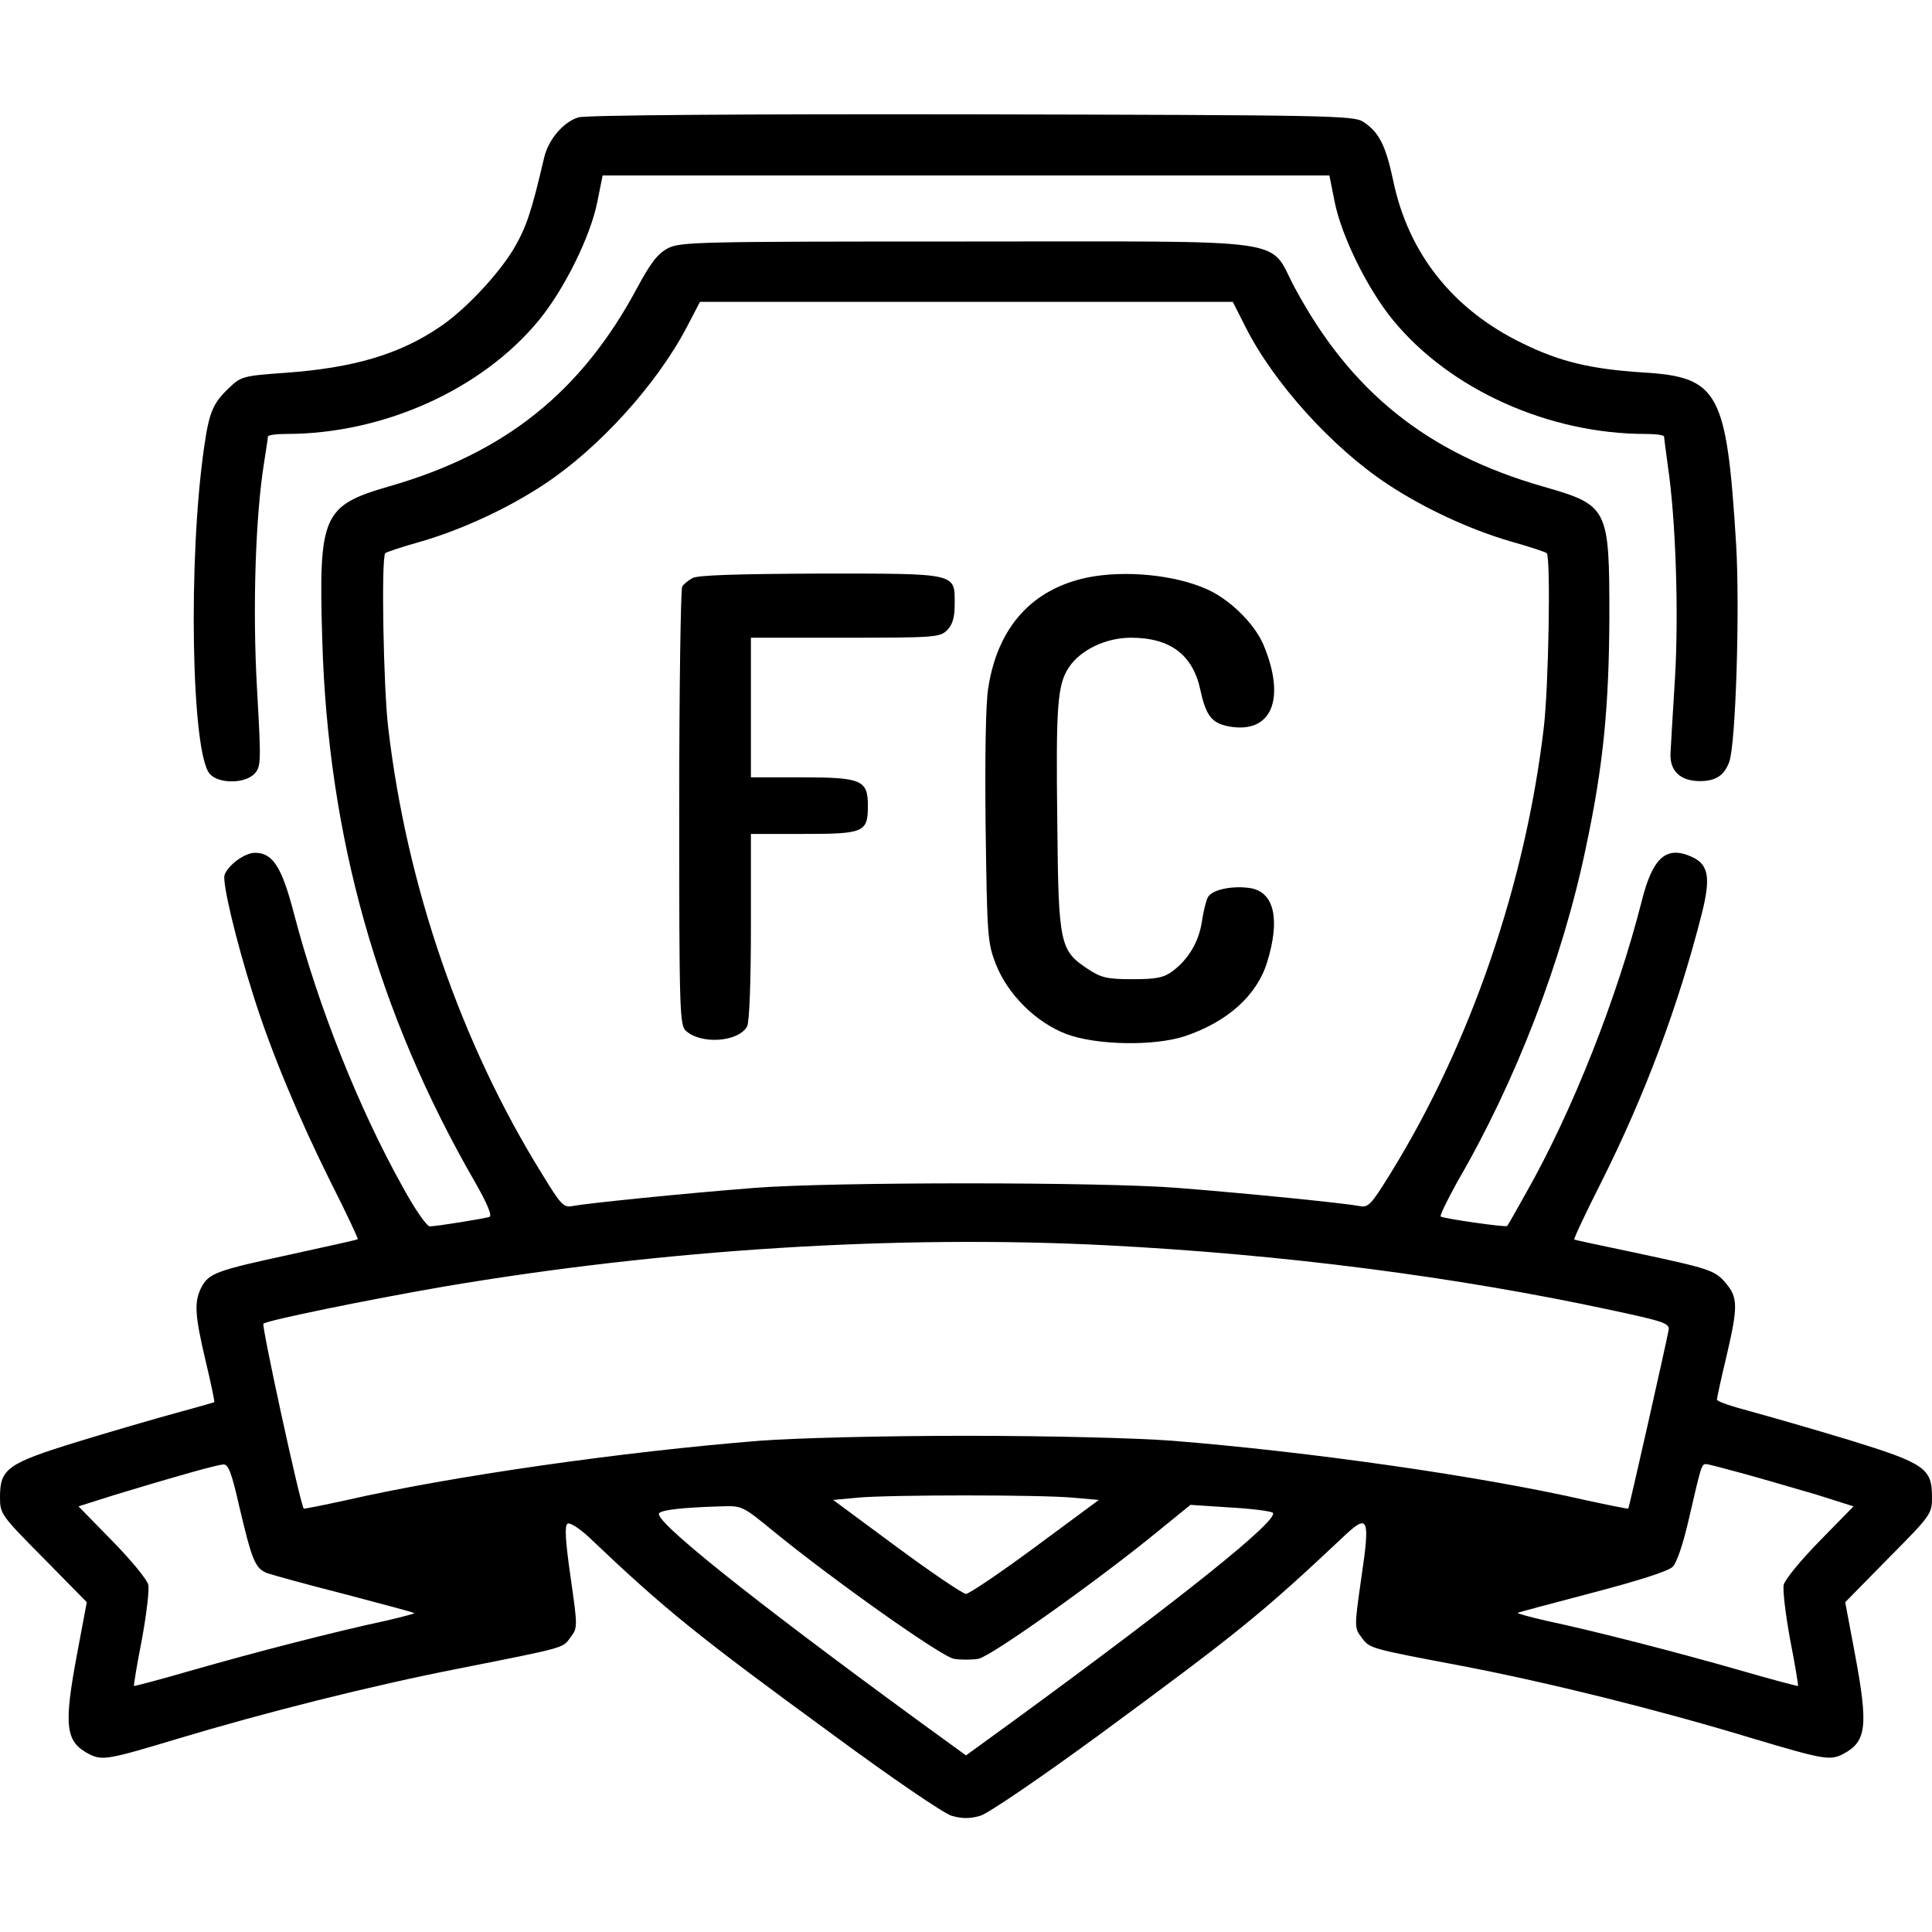
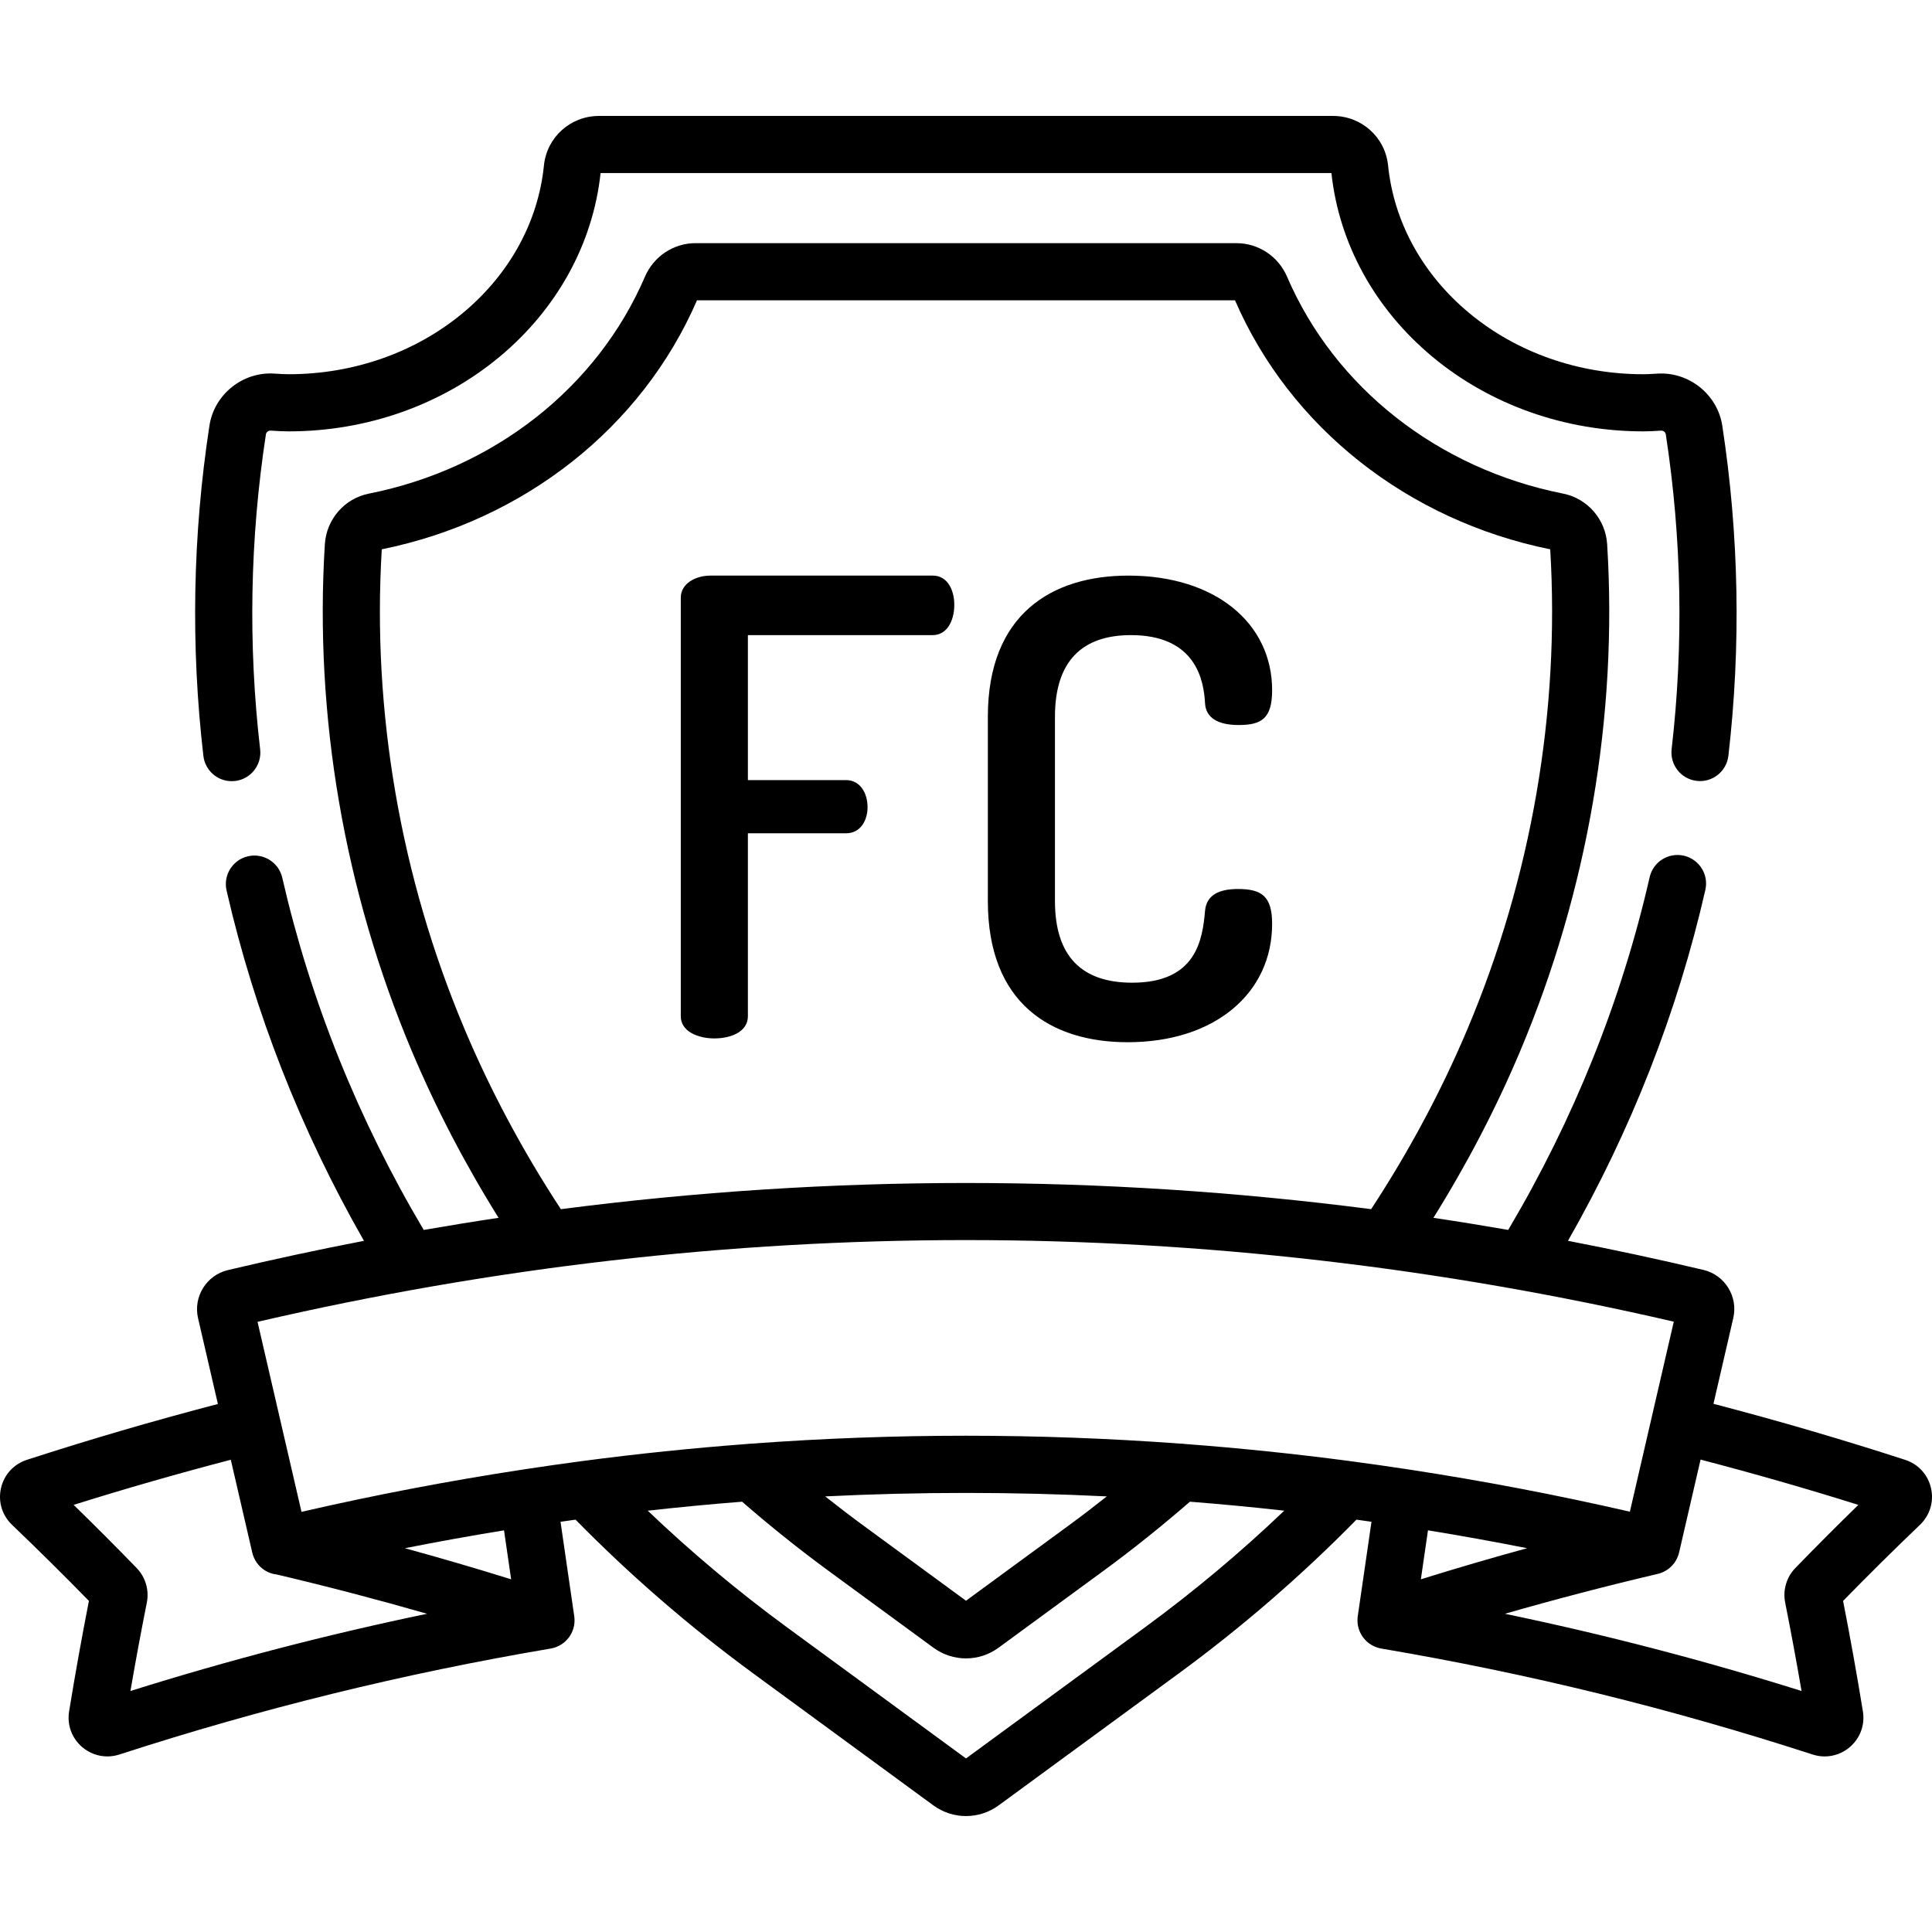
- <svg xmlns="http://www.w3.org/2000/svg" version="1.0" width="512pt" height="512pt" viewBox="0 0 512 512" preserveAspectRatio="xMidYMid meet">
-   <g transform="translate(0,512) scale(0.1,-0.1)" fill="#000000" stroke="none">
-     <path d="M1533 4809 c-40 -12 -80 -59 -91 -107 -34 -145 -47 -184 -81 -242 -41 -68 -129 -162 -195 -206 -107 -73 -229 -109 -410 -122 -114 -8 -118 -10 -151 -42 -41 -39 -51 -64 -64 -155 -43 -295 -34 -812 15 -866 24 -27 94 -26 119 1 17 19 17 32 6 227 -12 210 -4 456 19 598 5 33 10 63 10 68 0 4 22 7 49 7 256 0 517 117 668 300 68 82 138 224 156 315 l14 70 963 0 963 0 14 -70 c18 -91 88 -233 156 -315 151 -183 412 -300 668 -300 27 0 49 -3 49 -7 0 -5 5 -39 10 -78 21 -141 29 -388 19 -560 -6 -93 -11 -184 -12 -202 -2 -47 27 -73 78 -73 42 0 65 15 78 52 17 49 28 403 18 574 -25 407 -46 445 -248 457 -137 9 -218 28 -318 77 -184 89 -303 238 -343 432 -20 94 -38 128 -79 155 -25 17 -91 18 -1038 20 -596 1 -1023 -2 -1042 -8z" />
-     <path d="M1770 4462 c-27 -14 -46 -39 -81 -104 -148 -277 -351 -439 -658 -527 -176 -51 -187 -76 -177 -406 15 -522 147 -991 405 -1438 32 -56 46 -89 38 -92 -17 -5 -141 -25 -158 -25 -8 0 -40 46 -71 103 -118 211 -225 481 -289 726 -32 123 -56 161 -103 161 -28 0 -72 -33 -81 -59 -6 -21 30 -173 77 -321 47 -149 120 -323 203 -490 42 -83 75 -153 73 -154 -2 -2 -81 -19 -176 -40 -199 -43 -218 -50 -238 -87 -20 -39 -18 -73 11 -196 14 -58 24 -107 23 -109 -2 -1 -48 -14 -103 -29 -55 -15 -172 -49 -260 -76 -185 -57 -205 -71 -205 -146 0 -45 2 -48 115 -162 l115 -117 -25 -133 c-37 -197 -32 -237 32 -270 34 -17 51 -14 230 40 236 71 513 141 753 188 282 56 271 53 292 82 19 25 19 28 0 160 -14 98 -16 136 -8 141 6 4 30 -11 56 -35 202 -192 283 -258 650 -526 152 -112 291 -207 312 -213 28 -8 48 -8 76 0 22 7 157 99 313 213 371 273 431 321 654 531 61 57 66 44 43 -111 -19 -133 -19 -135 0 -160 22 -30 19 -29 267 -76 229 -44 515 -115 763 -190 194 -58 211 -61 245 -44 64 33 69 73 32 270 l-25 133 115 117 c113 114 115 117 115 162 0 76 -19 89 -220 151 -96 29 -214 63 -262 76 -49 13 -88 26 -88 31 0 4 11 55 25 113 31 133 31 157 -1 195 -29 35 -43 39 -249 83 -82 17 -151 32 -153 33 -2 2 30 70 71 151 117 233 206 472 267 713 24 95 18 130 -26 150 -68 31 -104 -1 -133 -116 -65 -256 -183 -556 -306 -773 -26 -47 -49 -87 -51 -89 -3 -4 -165 19 -176 25 -3 2 17 43 44 92 155 266 279 588 341 887 46 216 61 372 62 610 0 291 -3 296 -177 346 -306 88 -509 251 -657 527 -72 134 14 122 -871 122 -714 0 -757 -1 -790 -18z m1531 -209 c74 -147 229 -319 376 -416 95 -63 217 -120 327 -152 50 -14 92 -28 95 -31 11 -11 5 -358 -8 -464 -49 -414 -195 -838 -405 -1178 -53 -86 -60 -93 -84 -88 -36 7 -290 33 -482 48 -202 16 -918 16 -1120 0 -192 -15 -446 -41 -482 -48 -24 -5 -31 2 -81 84 -215 346 -359 764 -408 1182 -13 106 -19 453 -8 464 3 3 45 17 95 31 110 32 232 89 327 152 145 96 298 265 377 416 l35 67 706 0 706 0 34 -67z m-371 -2433 c469 -24 928 -83 1345 -173 135 -29 150 -34 147 -52 -4 -24 -104 -469 -107 -473 -1 -1 -51 9 -111 22 -279 64 -735 129 -1099 158 -93 7 -322 13 -545 13 -223 0 -452 -6 -545 -13 -364 -29 -820 -94 -1099 -158 -60 -13 -110 -23 -111 -22 -9 10 -112 484 -107 490 10 9 274 63 476 98 583 99 1202 138 1756 110z m-2296 -692 c34 -144 42 -164 74 -177 15 -5 108 -31 207 -56 99 -26 181 -48 183 -50 2 -1 -32 -10 -75 -20 -136 -29 -348 -84 -509 -130 -86 -25 -158 -44 -159 -43 -1 2 8 57 21 123 12 66 20 131 17 145 -3 14 -46 66 -96 117 l-89 91 98 31 c158 48 268 79 286 80 13 1 22 -22 42 -111z m3989 86 c51 -14 136 -39 191 -55 l98 -31 -89 -91 c-50 -51 -93 -103 -96 -117 -3 -14 5 -79 17 -145 13 -66 22 -121 21 -123 -1 -1 -73 18 -159 43 -161 46 -373 101 -509 130 -43 10 -77 19 -75 21 2 1 91 25 198 53 122 32 201 57 213 69 11 11 28 62 43 128 32 138 33 144 45 144 6 0 51 -12 102 -26z m-1780 -63 l69 -6 -169 -125 c-92 -68 -175 -124 -183 -124 -8 0 -91 56 -183 124 l-169 125 64 6 c86 8 487 8 571 0z m-792 -90 c157 -128 443 -331 477 -337 17 -3 47 -3 65 0 33 6 320 210 477 339 l85 69 105 -7 c58 -3 109 -10 113 -14 18 -18 -239 -224 -685 -550 l-128 -93 -128 93 c-450 329 -703 532 -685 549 8 9 64 15 164 18 56 2 57 1 140 -67z" />
-     <path d="M1835 3588 c-11 -6 -23 -16 -27 -22 -4 -6 -8 -270 -8 -587 0 -536 1 -577 18 -591 41 -37 140 -29 162 12 6 11 10 121 10 264 l0 246 139 0 c161 0 171 4 171 75 0 68 -17 75 -177 75 l-133 0 0 185 0 185 250 0 c237 0 251 1 270 20 14 14 20 33 20 68 0 84 11 82 -356 82 -219 -1 -325 -4 -339 -12z" />
-     <path d="M2884 3590 c-148 -30 -240 -131 -265 -293 -7 -41 -9 -187 -7 -370 4 -288 5 -305 27 -362 32 -81 106 -154 186 -185 79 -30 233 -33 315 -6 113 38 191 108 218 196 35 113 19 184 -42 196 -48 8 -104 -3 -115 -24 -5 -9 -12 -38 -16 -65 -8 -53 -36 -100 -78 -131 -23 -17 -43 -21 -106 -21 -67 0 -83 4 -118 27 -74 49 -78 65 -81 383 -4 316 0 370 31 417 31 46 98 78 164 78 104 0 164 -45 184 -138 15 -69 30 -88 75 -97 114 -21 153 72 92 217 -24 56 -91 122 -153 148 -85 37 -214 49 -311 30z" />
+ <svg xmlns="http://www.w3.org/2000/svg" version="1.1" id="Capa_1" x="0px" y="0px" viewBox="0 0 511.998 511.998" style="enable-background:new 0 0 511.998 511.998;" xml:space="preserve">
+   <g>
+     <g>
+       <path d="M247.193,152.538H188.3c-3.859,0-7.886,2.013-7.886,5.872v110.906c0,4.029,4.53,5.875,8.893,5.875    c4.53,0,8.892-1.846,8.892-5.873v-48.49h26.007c4.027,0,5.704-3.691,5.704-6.879c0-3.86-2.013-7.216-5.704-7.216h-26.007v-38.422    h48.994c3.691,0,5.705-3.692,5.705-8.054C252.898,156.565,251.22,152.538,247.193,152.538z" />
+     </g>
  </g>
+   <g>
+     <g>
+       <path d="M328.065,235.593c-4.866,0-8.39,1.509-8.725,5.872c-0.671,7.383-2.182,18.96-19.296,18.96    c-13.254,0-20.47-6.879-20.47-21.644v-48.825c0-14.766,7.216-21.644,20.135-21.644c17.282,0,19.296,12.08,19.631,17.953    c0.168,4.026,3.524,5.872,8.893,5.872c6.041,0,8.893-1.678,8.893-9.228c0-17.785-15.101-30.369-38.088-30.369    c-20.302,0-37.248,10.234-37.248,37.416v48.825c0,27.182,16.778,37.416,37.08,37.416c22.987,0,38.255-12.919,38.255-31.376    C337.125,237.439,334.273,235.593,328.065,235.593z" />
+     </g>
+   </g>
+   <g>
+     <g>
+       <path d="M456.42,112.807c-1.271-8.299-8.867-14.355-17.27-13.791c-1.925,0.13-3.059,0.158-3.67,0.158    c-17.179,0-33.574-5.77-46.167-16.247c-12.329-10.258-19.949-24.134-21.458-39.069c-0.756-7.488-7.032-13.134-14.599-13.134    h-194.51c-7.567,0-13.843,5.646-14.599,13.133c-1.508,14.936-9.129,28.812-21.458,39.07    c-12.594,10.476-28.99,16.246-46.169,16.246c-0.892,0-2.154-0.055-3.75-0.163c-8.415-0.588-15.996,5.486-17.269,13.79    c-4.442,28.994-4.981,58.44-1.603,87.521c0.449,3.858,3.721,6.7,7.513,6.7c0.291,0,0.587-0.017,0.883-0.051    c4.154-0.483,7.13-4.241,6.647-8.395c-3.222-27.737-2.707-55.824,1.53-83.481c0.091-0.589,0.651-1.013,1.276-0.975    c1.963,0.133,3.525,0.198,4.774,0.198c20.71,0,40.546-7.014,55.852-19.75c15.265-12.701,24.765-29.979,26.788-48.7h193.677    c2.023,18.72,11.522,35.999,26.788,48.7c15.307,12.737,35.142,19.75,55.853,19.75c1.23,0,2.811-0.065,4.692-0.192    c0.616-0.054,1.189,0.384,1.28,0.974c4.236,27.644,4.756,55.72,1.546,83.449c-0.481,4.154,2.496,7.911,6.651,8.392    c4.15,0.492,7.911-2.496,8.392-6.651C461.406,171.219,460.861,141.785,456.42,112.807z" />
+     </g>
+   </g>
+   <g>
+     <g>
+       <path d="M508.81,404.094c2.646-2.529,3.739-6.168,2.924-9.735c-0.813-3.561-3.374-6.36-6.845-7.485    c-16.711-5.423-33.767-10.408-50.807-14.85l5.257-22.746c1.309-5.68-2.237-11.393-7.905-12.736    c-11.956-2.834-23.928-5.403-35.912-7.714c16.764-29.345,29.009-60.572,36.413-92.994c0.932-4.077-1.619-8.137-5.695-9.067    c-4.076-0.933-8.136,1.619-9.067,5.695c-7.462,32.673-20.073,64.093-37.484,93.478c-6.603-1.146-13.208-2.219-19.818-3.206    c8.878-14.22,16.606-29.032,22.995-44.192c17.891-42.449,25.86-88.89,23.046-134.3c-0.409-6.621-5.211-12.144-11.678-13.431    c-33.162-6.594-60.509-28.082-73.152-57.481c-2.322-5.401-7.587-8.89-13.415-8.89H184.33c-5.828,0-11.093,3.489-13.414,8.889    c-12.643,29.4-39.99,50.89-73.152,57.483c-6.465,1.286-11.267,6.808-11.678,13.429c-2.813,45.413,5.156,91.853,23.046,134.301    c6.39,15.161,14.118,29.974,22.996,44.193c-6.616,0.989-13.229,2.065-19.839,3.212c-17.399-29.347-30.009-60.72-37.485-93.34    c-0.934-4.076-4.997-6.618-9.072-5.689c-4.076,0.935-6.623,4.995-5.689,9.072c7.418,32.366,19.662,63.543,36.411,92.844    c-12.038,2.322-24.062,4.905-36.071,7.755c-5.669,1.347-9.212,7.062-7.898,12.74l5.26,22.741    c-16.985,4.432-33.985,9.402-50.633,14.804c-3.474,1.126-6.034,3.924-6.847,7.485c-0.815,3.567,0.278,7.206,2.923,9.735    c6.887,6.583,13.733,13.357,20.377,20.161c-1.904,9.709-3.669,19.546-5.252,29.28c-0.579,3.562,0.71,7.091,3.45,9.443    c1.903,1.634,4.262,2.49,6.678,2.49c1.068,0,2.148-0.168,3.203-0.51c37.8-12.253,75.163-21.434,114.222-28.066    c0.004-0.001,0.008-0.001,0.012-0.002c0.026-0.004,0.051-0.009,0.077-0.013c0.329-0.056,0.645-0.139,0.956-0.234    c0.07-0.022,0.14-0.045,0.21-0.069c0.68-0.23,1.309-0.55,1.88-0.947c0.051-0.036,0.103-0.07,0.154-0.107    c0.276-0.202,0.538-0.42,0.783-0.655c0.049-0.048,0.095-0.099,0.143-0.147c0.217-0.221,0.421-0.453,0.609-0.698    c0.034-0.044,0.07-0.084,0.103-0.128c0.205-0.279,0.384-0.575,0.549-0.879c0.035-0.065,0.07-0.129,0.104-0.196    c0.162-0.322,0.303-0.655,0.418-0.999c0.006-0.019,0.016-0.035,0.022-0.053c0.018-0.057,0.029-0.114,0.046-0.171    c0.047-0.156,0.092-0.314,0.129-0.474c0.022-0.096,0.04-0.192,0.059-0.288c0.027-0.142,0.052-0.283,0.071-0.427    c0.016-0.118,0.027-0.236,0.037-0.354c0.01-0.12,0.019-0.24,0.023-0.362c0.005-0.141,0.005-0.282,0.002-0.423    c-0.002-0.101-0.004-0.201-0.011-0.302c-0.009-0.157-0.025-0.313-0.044-0.468c-0.007-0.057-0.008-0.113-0.016-0.17l-3.638-25.039    c1.327-0.189,2.653-0.383,3.98-0.565c14.45,14.72,30.282,28.438,47.142,40.789l47.656,34.912c2.595,1.901,5.636,2.851,8.677,2.851    c3.041,0,6.083-0.95,8.679-2.852l47.656-34.911c16.863-12.354,32.693-26.073,47.138-40.79c1.328,0.182,2.655,0.375,3.983,0.564    l-3.638,25.04c-0.008,0.055-0.009,0.11-0.016,0.165c-0.02,0.158-0.036,0.316-0.045,0.475c-0.006,0.099-0.008,0.198-0.01,0.297    c-0.003,0.142-0.003,0.284,0.002,0.427c0.004,0.121,0.013,0.24,0.023,0.36c0.01,0.118,0.021,0.236,0.037,0.355    c0.019,0.144,0.044,0.286,0.071,0.427c0.018,0.096,0.036,0.192,0.059,0.288c0.037,0.161,0.082,0.32,0.13,0.477    c0.017,0.056,0.027,0.112,0.046,0.168c0.006,0.018,0.016,0.034,0.022,0.052c0.116,0.345,0.256,0.678,0.419,1.001    c0.033,0.066,0.069,0.13,0.104,0.195c0.165,0.305,0.345,0.601,0.549,0.88c0.033,0.045,0.069,0.085,0.103,0.128    c0.188,0.245,0.391,0.476,0.608,0.697c0.049,0.049,0.095,0.101,0.144,0.149c0.244,0.236,0.506,0.453,0.782,0.655    c0.051,0.037,0.102,0.072,0.154,0.107c0.571,0.397,1.201,0.717,1.88,0.947c0.069,0.024,0.138,0.047,0.209,0.069    c0.311,0.095,0.627,0.179,0.956,0.234c0.026,0.004,0.052,0.009,0.078,0.014c0.003,0.001,0.007,0.001,0.01,0.002    c39.057,6.633,76.421,15.814,114.222,28.066c1.056,0.343,2.135,0.511,3.204,0.511c2.414,0,4.774-0.857,6.676-2.489    c2.74-2.35,4.029-5.88,3.451-9.444c-1.583-9.74-3.348-19.576-5.251-29.28C495.089,417.437,501.935,410.663,508.81,404.094z     M123.086,272.66c-16.936-40.183-24.51-84.12-21.91-127.088c37.745-7.653,68.928-32.283,83.533-65.988h142.578    c14.605,33.705,45.79,58.335,83.534,65.988c2.6,42.967-4.974,86.903-21.91,127.088c-6.94,16.466-15.535,32.511-25.546,47.779    c-71.478-9.247-143.255-9.246-214.731,0.002C138.623,305.174,130.027,289.128,123.086,272.66z M34.569,448.128    c1.344-7.823,2.799-15.673,4.342-23.427c0.66-3.318-0.351-6.745-2.703-9.168c-5.449-5.616-11.041-11.219-16.692-16.727    c13.751-4.322,27.702-8.312,41.646-11.957l5.695,24.62c0.455,1.967,1.677,3.67,3.394,4.733c0.979,0.605,2.073,0.96,3.196,1.077    c13.509,3.19,26.674,6.635,39.729,10.386C86.662,433.178,60.681,439.932,34.569,448.128z M107.299,410.29    c8.75-1.73,17.508-3.311,26.272-4.735l1.885,12.974C126.101,415.615,116.74,412.877,107.299,410.29z M303.384,431.292    l-47.385,34.712l-47.385-34.712c-13.014-9.534-25.396-19.907-36.958-30.946c8.332-0.93,16.667-1.728,25.005-2.382    c7.389,6.421,15.078,12.591,22.93,18.342l27.778,20.351c2.581,1.89,5.605,2.835,8.63,2.835c3.025,0,6.049-0.945,8.63-2.836    l27.776-20.349c7.849-5.749,15.539-11.92,22.931-18.344c8.338,0.654,16.673,1.451,25.004,2.381    C328.781,411.383,316.4,421.756,303.384,431.292z M218.684,396.559c24.872-1.227,49.759-1.227,74.631,0    c-3.254,2.573-6.537,5.101-9.858,7.533l-27.458,20.116l-27.458-20.117C225.219,401.658,221.937,399.131,218.684,396.559z     M373.124,389.387c-0.047-0.007-0.094-0.007-0.142-0.014c-4.956-0.754-9.914-1.463-14.874-2.121    c-0.202-0.037-0.405-0.062-0.608-0.083c-14.491-1.912-28.995-3.411-43.506-4.503c-0.36-0.057-0.723-0.08-1.087-0.085    c-37.935-2.8-75.92-2.799-113.854,0.003c-0.336,0.007-0.672,0.028-1.004,0.079c-14.559,1.095-29.11,2.6-43.649,4.52    c-0.168,0.019-0.336,0.038-0.503,0.069c-4.956,0.658-9.91,1.367-14.863,2.121c-0.054,0.007-0.107,0.007-0.161,0.015    c-0.066,0.01-0.128,0.027-0.193,0.038c-19.626,2.996-39.225,6.726-58.782,11.228L68.25,350.298    c124.55-28.873,250.763-28.886,375.32-0.044l-11.637,50.36c-19.51-4.487-39.063-8.206-58.643-11.194    C373.234,389.411,373.181,389.395,373.124,389.387z M378.427,405.552c8.765,1.424,17.523,3.007,26.274,4.737    c-9.441,2.587-18.803,5.326-28.159,8.24L378.427,405.552z M475.79,415.533c-2.354,2.425-3.365,5.855-2.703,9.17    c1.542,7.749,2.997,15.599,4.341,23.426c-26.112-8.197-52.092-14.951-78.606-20.462c13.309-3.824,26.727-7.332,40.511-10.574    c0.033-0.008,0.064-0.02,0.097-0.028c0.125-0.031,0.247-0.07,0.371-0.107c0.122-0.037,0.245-0.073,0.365-0.115    c0.102-0.036,0.2-0.08,0.3-0.121c0.137-0.056,0.274-0.111,0.405-0.174c0.079-0.038,0.156-0.082,0.234-0.123    c0.146-0.076,0.291-0.152,0.43-0.237c0.016-0.01,0.033-0.017,0.048-0.027c0.055-0.034,0.106-0.075,0.16-0.111    c0.139-0.091,0.277-0.183,0.409-0.282c0.071-0.053,0.138-0.111,0.207-0.167c0.122-0.099,0.243-0.198,0.358-0.303    c0.073-0.067,0.142-0.139,0.213-0.209c0.102-0.101,0.204-0.203,0.3-0.309c0.074-0.082,0.142-0.168,0.212-0.253    c0.084-0.103,0.169-0.205,0.247-0.312c0.069-0.094,0.133-0.191,0.198-0.288c0.071-0.106,0.142-0.212,0.207-0.321    c0.06-0.101,0.115-0.204,0.171-0.308c0.061-0.114,0.121-0.227,0.177-0.344c0.048-0.102,0.091-0.205,0.135-0.309    c0.053-0.126,0.104-0.252,0.15-0.381c0.035-0.098,0.066-0.198,0.097-0.298c0.044-0.14,0.085-0.28,0.12-0.423    c0.01-0.039,0.024-0.076,0.033-0.116l5.69-24.62c13.997,3.656,28.003,7.661,41.813,12.001    C486.839,404.306,481.246,409.909,475.79,415.533z" />
+     </g>
+   </g>
+   <g>
+ </g>
+   <g>
+ </g>
+   <g>
+ </g>
+   <g>
+ </g>
+   <g>
+ </g>
+   <g>
+ </g>
+   <g>
+ </g>
+   <g>
+ </g>
+   <g>
+ </g>
+   <g>
+ </g>
+   <g>
+ </g>
+   <g>
+ </g>
+   <g>
+ </g>
+   <g>
+ </g>
+   <g>
+ </g>
</svg>
